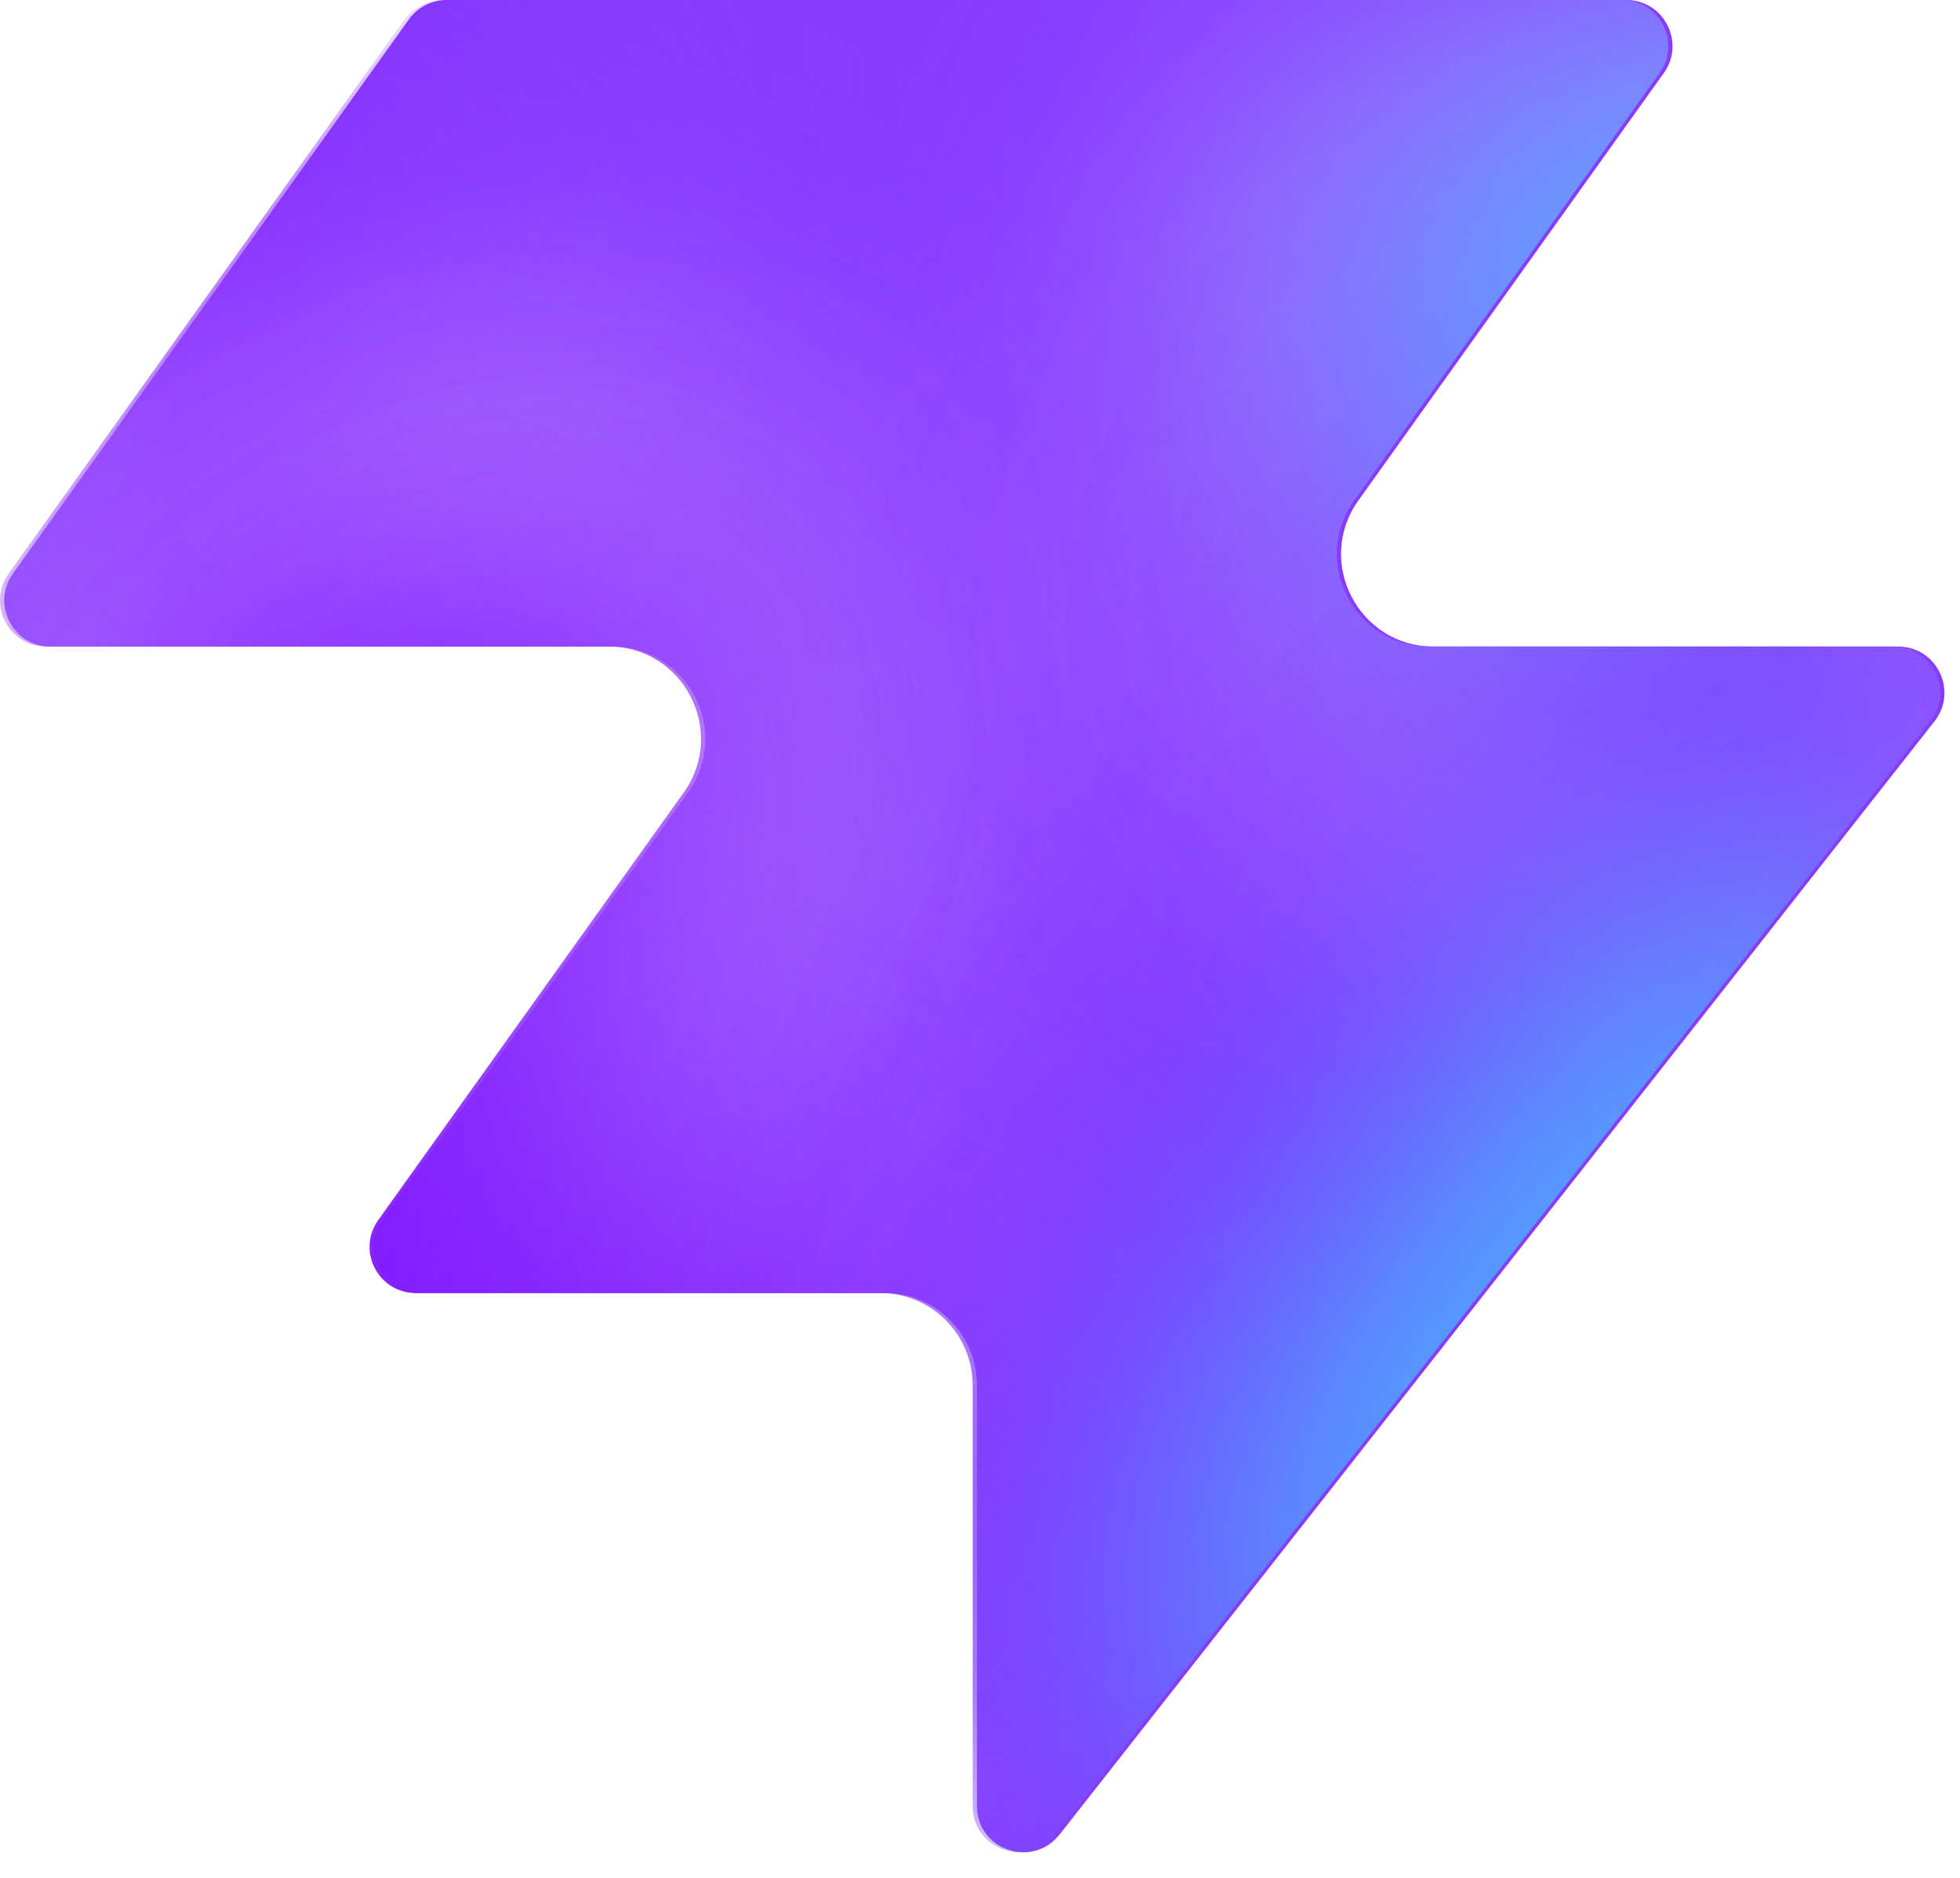
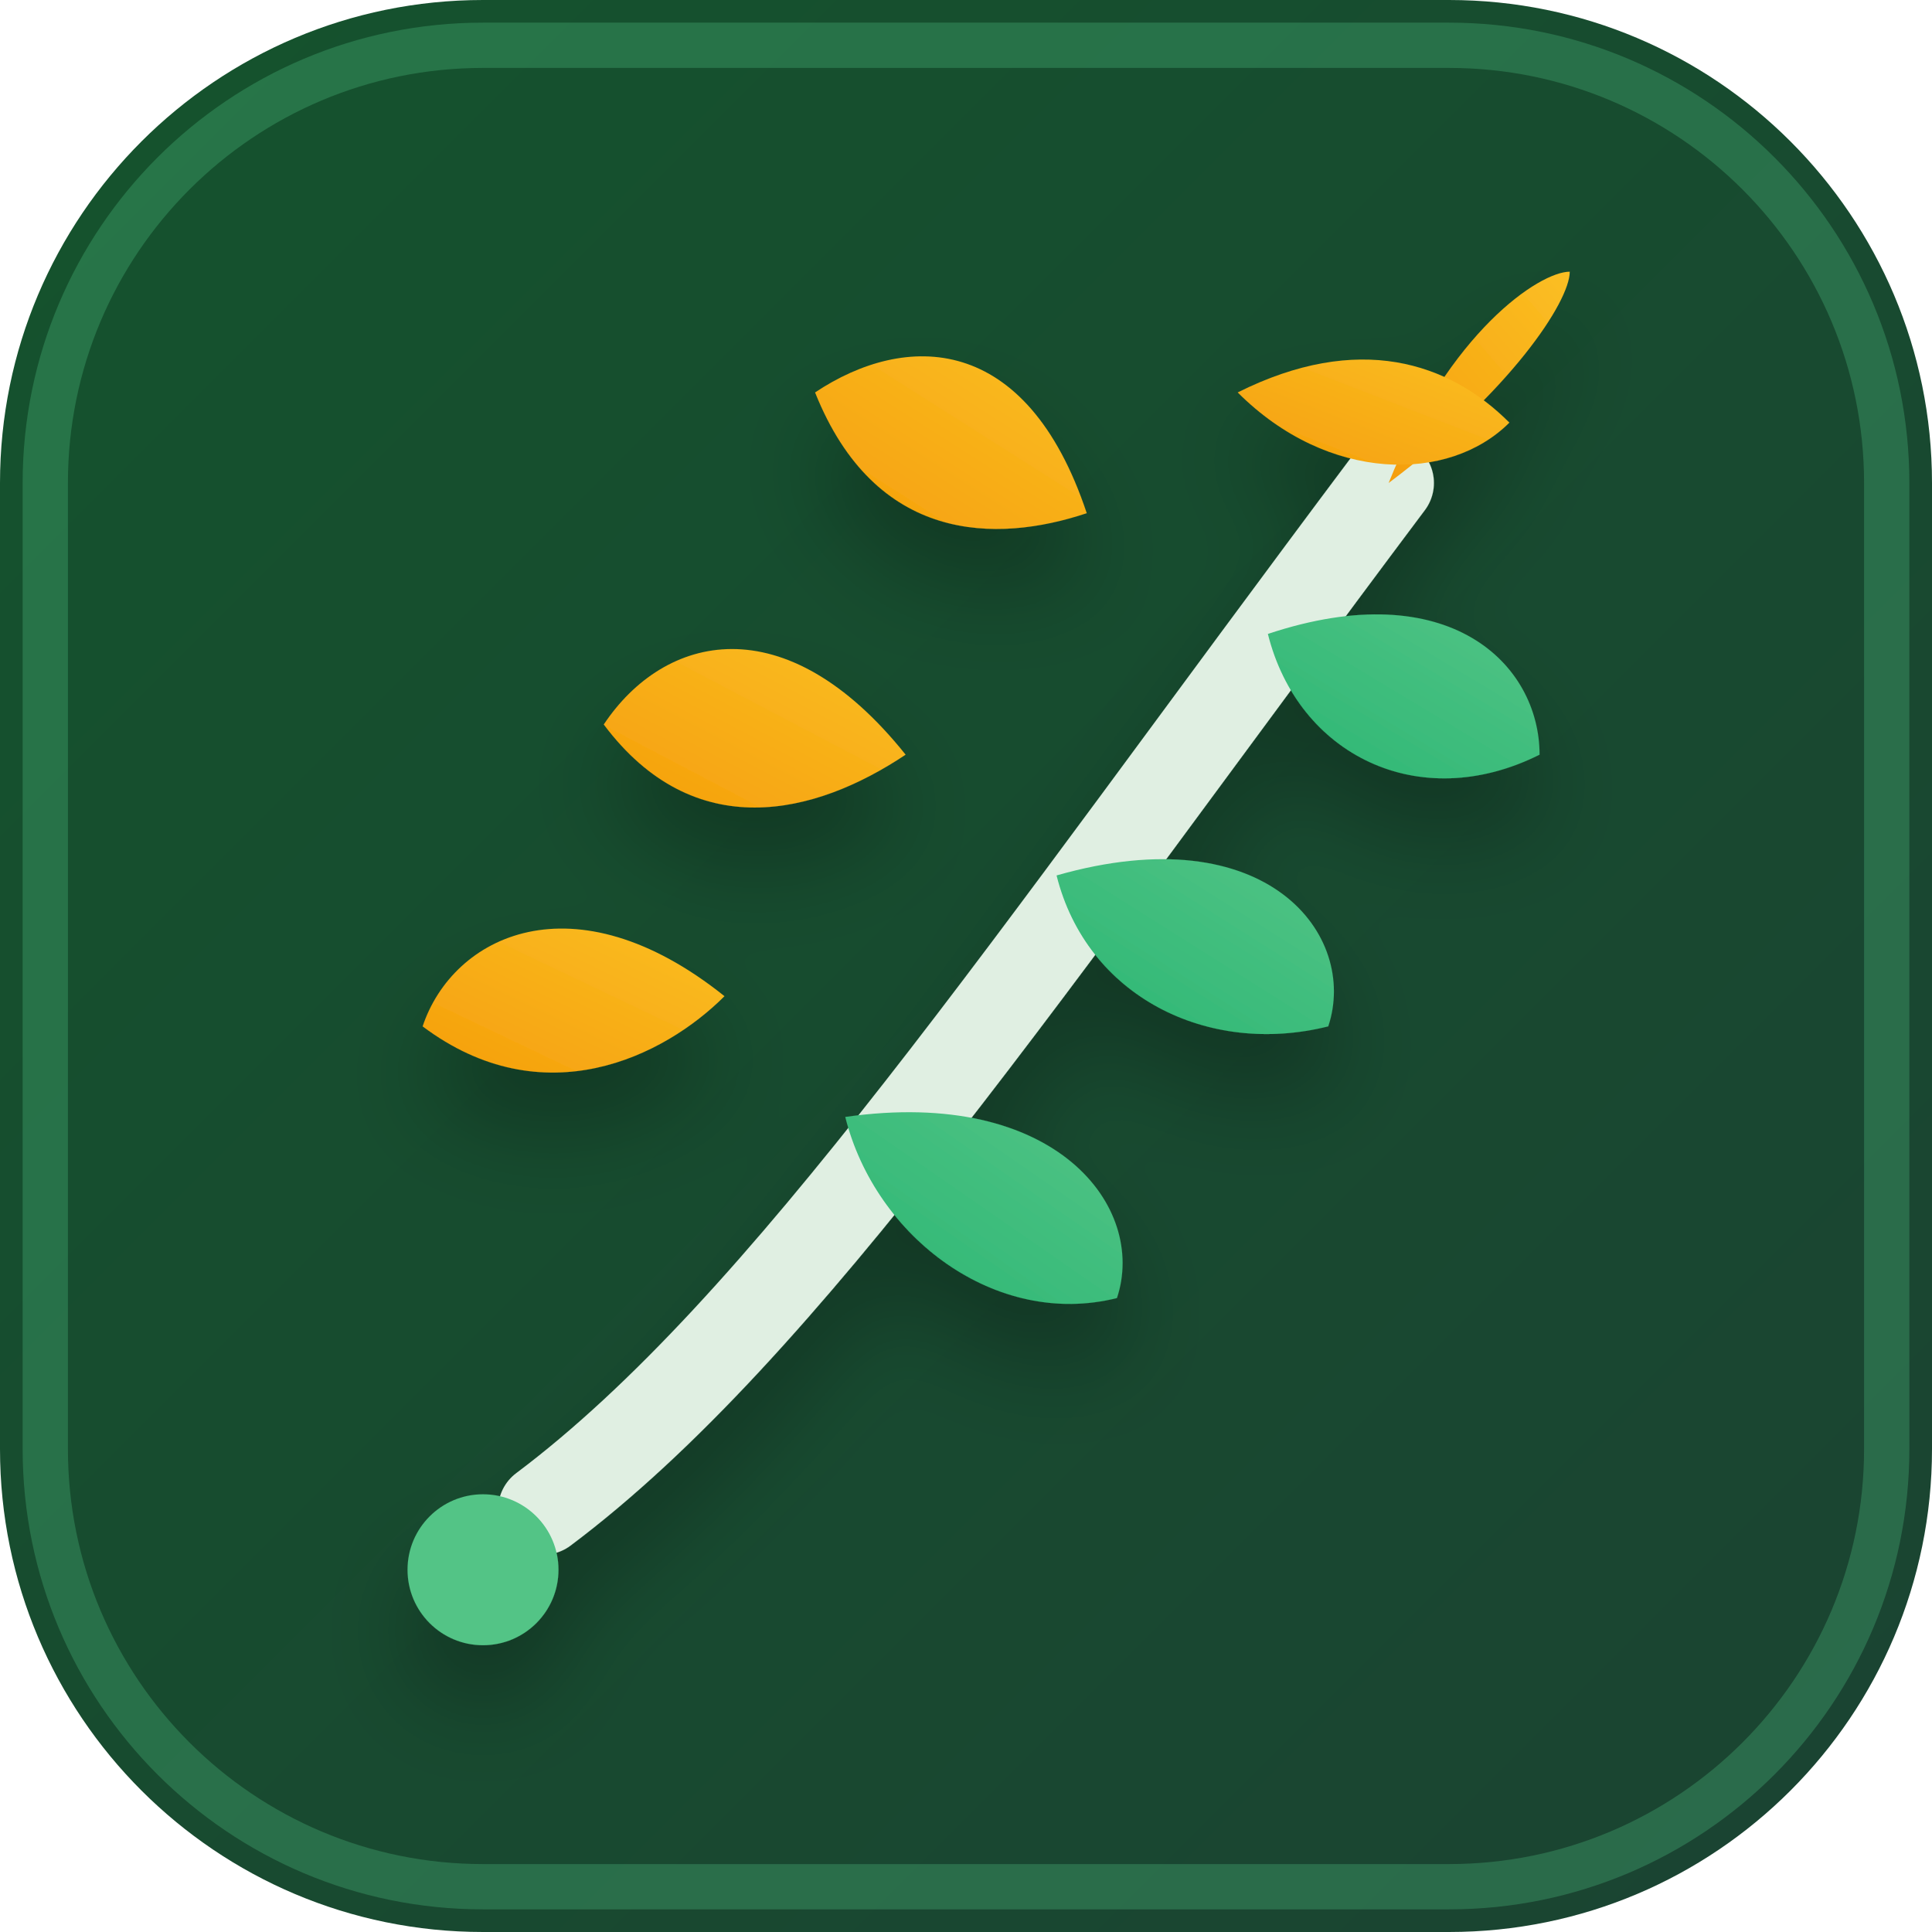
- <svg xmlns="http://www.w3.org/2000/svg" width="48" height="46" fill="none" viewBox="0 0 48 46">
-   <path fill="#863bff" d="M25.946 44.938c-.664.845-2.021.375-2.021-.698V33.937a2.26 2.26 0 0 0-2.262-2.262H10.287c-.92 0-1.456-1.04-.92-1.788l7.48-10.471c1.07-1.497 0-3.578-1.842-3.578H1.237c-.92 0-1.456-1.04-.92-1.788L10.013.474c.214-.297.556-.474.92-.474h28.894c.92 0 1.456 1.04.92 1.788l-7.48 10.471c-1.07 1.498 0 3.579 1.842 3.579h11.377c.943 0 1.473 1.088.89 1.83L25.947 44.94z" style="fill:#863bff;fill:color(display-p3 .525 .23 1);fill-opacity:1" />
-   <mask id="a" width="48" height="46" x="0" y="0" maskUnits="userSpaceOnUse" style="mask-type:alpha">
-     <path fill="#000" d="M25.842 44.938c-.664.844-2.021.375-2.021-.698V33.937a2.26 2.26 0 0 0-2.262-2.262H10.183c-.92 0-1.456-1.04-.92-1.788l7.48-10.471c1.07-1.498 0-3.579-1.842-3.579H1.133c-.92 0-1.456-1.04-.92-1.787L9.91.473c.214-.297.556-.474.92-.474h28.894c.92 0 1.456 1.04.92 1.788l-7.48 10.471c-1.07 1.498 0 3.578 1.842 3.578h11.377c.943 0 1.473 1.088.89 1.832L25.843 44.94z" style="fill:#000;fill-opacity:1" />
-   </mask>
-   <g mask="url(#a)">
-     <g filter="url(#b)">
-       <ellipse cx="5.508" cy="14.704" fill="#ede6ff" rx="5.508" ry="14.704" style="fill:#ede6ff;fill:color(display-p3 .927 .903 1);fill-opacity:1" transform="matrix(.00324 1 1 -.00324 -4.47 31.516)" />
-     </g>
-     <g filter="url(#c)">
-       <ellipse cx="10.399" cy="29.851" fill="#ede6ff" rx="10.399" ry="29.851" style="fill:#ede6ff;fill:color(display-p3 .927 .903 1);fill-opacity:1" transform="matrix(.00324 1 1 -.00324 -39.328 7.883)" />
-     </g>
-     <g filter="url(#d)">
-       <ellipse cx="5.508" cy="30.487" fill="#7e14ff" rx="5.508" ry="30.487" style="fill:#7e14ff;fill:color(display-p3 .492 .077 1);fill-opacity:1" transform="rotate(89.814 -25.913 -14.639)scale(1 -1)" />
-     </g>
-     <g filter="url(#e)">
-       <ellipse cx="5.508" cy="30.599" fill="#7e14ff" rx="5.508" ry="30.599" style="fill:#7e14ff;fill:color(display-p3 .492 .077 1);fill-opacity:1" transform="rotate(89.814 -32.644 -3.334)scale(1 -1)" />
-     </g>
-     <g filter="url(#f)">
-       <ellipse cx="5.508" cy="30.599" fill="#7e14ff" rx="5.508" ry="30.599" style="fill:#7e14ff;fill:color(display-p3 .492 .077 1);fill-opacity:1" transform="matrix(.00324 1 1 -.00324 -34.34 30.47)" />
-     </g>
-     <g filter="url(#g)">
-       <ellipse cx="14.072" cy="22.078" fill="#ede6ff" rx="14.072" ry="22.078" style="fill:#ede6ff;fill:color(display-p3 .927 .903 1);fill-opacity:1" transform="rotate(93.35 24.506 48.493)scale(-1 1)" />
-     </g>
-     <g filter="url(#h)">
-       <ellipse cx="3.47" cy="21.501" fill="#7e14ff" rx="3.47" ry="21.501" style="fill:#7e14ff;fill:color(display-p3 .492 .077 1);fill-opacity:1" transform="rotate(89.009 28.708 47.59)scale(-1 1)" />
-     </g>
-     <g filter="url(#i)">
-       <ellipse cx="3.47" cy="21.501" fill="#7e14ff" rx="3.47" ry="21.501" style="fill:#7e14ff;fill:color(display-p3 .492 .077 1);fill-opacity:1" transform="rotate(89.009 28.708 47.59)scale(-1 1)" />
-     </g>
-     <g filter="url(#j)">
-       <ellipse cx=".387" cy="8.972" fill="#7e14ff" rx="4.407" ry="29.108" style="fill:#7e14ff;fill:color(display-p3 .492 .077 1);fill-opacity:1" transform="rotate(39.51 .387 8.972)" />
-     </g>
-     <g filter="url(#k)">
-       <ellipse cx="47.523" cy="-6.092" fill="#7e14ff" rx="4.407" ry="29.108" style="fill:#7e14ff;fill:color(display-p3 .492 .077 1);fill-opacity:1" transform="rotate(37.892 47.523 -6.092)" />
-     </g>
-     <g filter="url(#l)">
-       <ellipse cx="41.412" cy="6.333" fill="#47bfff" rx="5.971" ry="9.665" style="fill:#47bfff;fill:color(display-p3 .28 .748 1);fill-opacity:1" transform="rotate(37.892 41.412 6.333)" />
-     </g>
-     <g filter="url(#m)">
-       <ellipse cx="-1.879" cy="38.332" fill="#7e14ff" rx="4.407" ry="29.108" style="fill:#7e14ff;fill:color(display-p3 .492 .077 1);fill-opacity:1" transform="rotate(37.892 -1.88 38.332)" />
-     </g>
-     <g filter="url(#n)">
-       <ellipse cx="-1.879" cy="38.332" fill="#7e14ff" rx="4.407" ry="29.108" style="fill:#7e14ff;fill:color(display-p3 .492 .077 1);fill-opacity:1" transform="rotate(37.892 -1.88 38.332)" />
-     </g>
-     <g filter="url(#o)">
-       <ellipse cx="35.651" cy="29.907" fill="#7e14ff" rx="4.407" ry="29.108" style="fill:#7e14ff;fill:color(display-p3 .492 .077 1);fill-opacity:1" transform="rotate(37.892 35.651 29.907)" />
-     </g>
-     <g filter="url(#p)">
-       <ellipse cx="38.418" cy="32.4" fill="#47bfff" rx="5.971" ry="15.297" style="fill:#47bfff;fill:color(display-p3 .28 .748 1);fill-opacity:1" transform="rotate(37.892 38.418 32.4)" />
-     </g>
-   </g>
+ <svg xmlns="http://www.w3.org/2000/svg" viewBox="0 0 64 64" width="64" height="64">
  <defs>
-     <filter id="b" width="60.045" height="41.654" x="-19.77" y="16.149" color-interpolation-filters="sRGB" filterUnits="userSpaceOnUse">
-       <feFlood flood-opacity="0" result="BackgroundImageFix" />
-       <feBlend in="SourceGraphic" in2="BackgroundImageFix" result="shape" />
-       <feGaussianBlur result="effect1_foregroundBlur_2002_17158" stdDeviation="7.659" />
-     </filter>
-     <filter id="c" width="90.34" height="51.437" x="-54.613" y="-7.533" color-interpolation-filters="sRGB" filterUnits="userSpaceOnUse">
-       <feFlood flood-opacity="0" result="BackgroundImageFix" />
-       <feBlend in="SourceGraphic" in2="BackgroundImageFix" result="shape" />
-       <feGaussianBlur result="effect1_foregroundBlur_2002_17158" stdDeviation="7.659" />
-     </filter>
-     <filter id="d" width="79.355" height="29.4" x="-49.64" y="2.03" color-interpolation-filters="sRGB" filterUnits="userSpaceOnUse">
-       <feFlood flood-opacity="0" result="BackgroundImageFix" />
-       <feBlend in="SourceGraphic" in2="BackgroundImageFix" result="shape" />
-       <feGaussianBlur result="effect1_foregroundBlur_2002_17158" stdDeviation="4.596" />
-     </filter>
-     <filter id="e" width="79.579" height="29.4" x="-45.045" y="20.029" color-interpolation-filters="sRGB" filterUnits="userSpaceOnUse">
-       <feFlood flood-opacity="0" result="BackgroundImageFix" />
-       <feBlend in="SourceGraphic" in2="BackgroundImageFix" result="shape" />
-       <feGaussianBlur result="effect1_foregroundBlur_2002_17158" stdDeviation="4.596" />
-     </filter>
-     <filter id="f" width="79.579" height="29.4" x="-43.513" y="21.178" color-interpolation-filters="sRGB" filterUnits="userSpaceOnUse">
-       <feFlood flood-opacity="0" result="BackgroundImageFix" />
-       <feBlend in="SourceGraphic" in2="BackgroundImageFix" result="shape" />
-       <feGaussianBlur result="effect1_foregroundBlur_2002_17158" stdDeviation="4.596" />
-     </filter>
-     <filter id="g" width="74.749" height="58.852" x="15.756" y="-17.901" color-interpolation-filters="sRGB" filterUnits="userSpaceOnUse">
-       <feFlood flood-opacity="0" result="BackgroundImageFix" />
-       <feBlend in="SourceGraphic" in2="BackgroundImageFix" result="shape" />
-       <feGaussianBlur result="effect1_foregroundBlur_2002_17158" stdDeviation="7.659" />
-     </filter>
-     <filter id="h" width="61.377" height="25.362" x="23.548" y="2.284" color-interpolation-filters="sRGB" filterUnits="userSpaceOnUse">
-       <feFlood flood-opacity="0" result="BackgroundImageFix" />
-       <feBlend in="SourceGraphic" in2="BackgroundImageFix" result="shape" />
-       <feGaussianBlur result="effect1_foregroundBlur_2002_17158" stdDeviation="4.596" />
-     </filter>
-     <filter id="i" width="61.377" height="25.362" x="23.548" y="2.284" color-interpolation-filters="sRGB" filterUnits="userSpaceOnUse">
-       <feFlood flood-opacity="0" result="BackgroundImageFix" />
-       <feBlend in="SourceGraphic" in2="BackgroundImageFix" result="shape" />
-       <feGaussianBlur result="effect1_foregroundBlur_2002_17158" stdDeviation="4.596" />
-     </filter>
-     <filter id="j" width="56.045" height="63.649" x="-27.636" y="-22.853" color-interpolation-filters="sRGB" filterUnits="userSpaceOnUse">
-       <feFlood flood-opacity="0" result="BackgroundImageFix" />
-       <feBlend in="SourceGraphic" in2="BackgroundImageFix" result="shape" />
-       <feGaussianBlur result="effect1_foregroundBlur_2002_17158" stdDeviation="4.596" />
-     </filter>
-     <filter id="k" width="54.814" height="64.646" x="20.116" y="-38.415" color-interpolation-filters="sRGB" filterUnits="userSpaceOnUse">
-       <feFlood flood-opacity="0" result="BackgroundImageFix" />
-       <feBlend in="SourceGraphic" in2="BackgroundImageFix" result="shape" />
-       <feGaussianBlur result="effect1_foregroundBlur_2002_17158" stdDeviation="4.596" />
-     </filter>
-     <filter id="l" width="33.541" height="35.313" x="24.641" y="-11.323" color-interpolation-filters="sRGB" filterUnits="userSpaceOnUse">
-       <feFlood flood-opacity="0" result="BackgroundImageFix" />
-       <feBlend in="SourceGraphic" in2="BackgroundImageFix" result="shape" />
-       <feGaussianBlur result="effect1_foregroundBlur_2002_17158" stdDeviation="4.596" />
-     </filter>
-     <filter id="m" width="54.814" height="64.646" x="-29.286" y="6.009" color-interpolation-filters="sRGB" filterUnits="userSpaceOnUse">
-       <feFlood flood-opacity="0" result="BackgroundImageFix" />
-       <feBlend in="SourceGraphic" in2="BackgroundImageFix" result="shape" />
-       <feGaussianBlur result="effect1_foregroundBlur_2002_17158" stdDeviation="4.596" />
-     </filter>
-     <filter id="n" width="54.814" height="64.646" x="-29.286" y="6.009" color-interpolation-filters="sRGB" filterUnits="userSpaceOnUse">
-       <feFlood flood-opacity="0" result="BackgroundImageFix" />
-       <feBlend in="SourceGraphic" in2="BackgroundImageFix" result="shape" />
-       <feGaussianBlur result="effect1_foregroundBlur_2002_17158" stdDeviation="4.596" />
-     </filter>
-     <filter id="o" width="54.814" height="64.646" x="8.244" y="-2.416" color-interpolation-filters="sRGB" filterUnits="userSpaceOnUse">
-       <feFlood flood-opacity="0" result="BackgroundImageFix" />
-       <feBlend in="SourceGraphic" in2="BackgroundImageFix" result="shape" />
-       <feGaussianBlur result="effect1_foregroundBlur_2002_17158" stdDeviation="4.596" />
-     </filter>
-     <filter id="p" width="39.409" height="43.623" x="18.713" y="10.588" color-interpolation-filters="sRGB" filterUnits="userSpaceOnUse">
-       <feFlood flood-opacity="0" result="BackgroundImageFix" />
-       <feBlend in="SourceGraphic" in2="BackgroundImageFix" result="shape" />
-       <feGaussianBlur result="effect1_foregroundBlur_2002_17158" stdDeviation="4.596" />
+     <linearGradient id="agriGrad" x1="0%" y1="0%" x2="100%" y2="100%">
+       <stop offset="0%" stop-color="#14532d" />
+       <stop offset="100%" stop-color="#1b4332" />
+     </linearGradient>
+     <linearGradient id="leafGrad" x1="0%" y1="100%" x2="100%" y2="0%">
+       <stop offset="0%" stop-color="#2bb673" />
+       <stop offset="100%" stop-color="#52c486" />
+     </linearGradient>
+     <linearGradient id="grainGrad" x1="0%" y1="100%" x2="100%" y2="0%">
+       <stop offset="0%" stop-color="#f59e0b" />
+       <stop offset="100%" stop-color="#fbbf24" />
+     </linearGradient>
+     <filter id="subtleShadow" x="-10%" y="-10%" width="130%" height="130%">
+       <feDropShadow dx="0" dy="2" stdDeviation="1.5" flood-color="#000000" flood-opacity="0.25" />
    </filter>
  </defs>
+   <rect width="64" height="64" rx="16" fill="url(#agriGrad)" />
+   <rect x="1.5" y="1.5" width="61" height="61" rx="14.5" fill="none" stroke="#52c486" stroke-width="1.5" stroke-opacity="0.3" />
+   <g filter="url(#subtleShadow)">
+     <path d="M18 50 C26 44 34 32 46 16" stroke="#e0efe2" stroke-width="3" stroke-linecap="round" />
+     <path d="M46 16 C48 11 51 9 52 9 C52 10 50 13 46 16 Z" fill="url(#grainGrad)" />
+     <path d="M41 13 C45 11 48 12 50 14 C48 16 44 16 41 13 Z" fill="url(#grainGrad)" />
+     <path d="M42 21 C48 19 51 22 51 25 C47 27 43 25 42 21 Z" fill="url(#leafGrad)" />
+     <path d="M35 29 C42 27 45 31 44 34 C40 35 36 33 35 29 Z" fill="url(#leafGrad)" />
+     <path d="M28 37 C35 36 38 40 37 43 C33 44 29 41 28 37 Z" fill="url(#leafGrad)" />
+     <path d="M36 17 C34 11 30 11 27 13 C29 18 33 18 36 17 Z" fill="url(#grainGrad)" />
+     <path d="M30 25 C26 20 22 21 20 24 C23 28 27 27 30 25 Z" fill="url(#grainGrad)" />
+     <path d="M24 33 C19 29 15 31 14 34 C18 37 22 35 24 33 Z" fill="url(#grainGrad)" />
+     <circle cx="16" cy="52" r="2.5" fill="#52c486" />
+   </g>
</svg>
